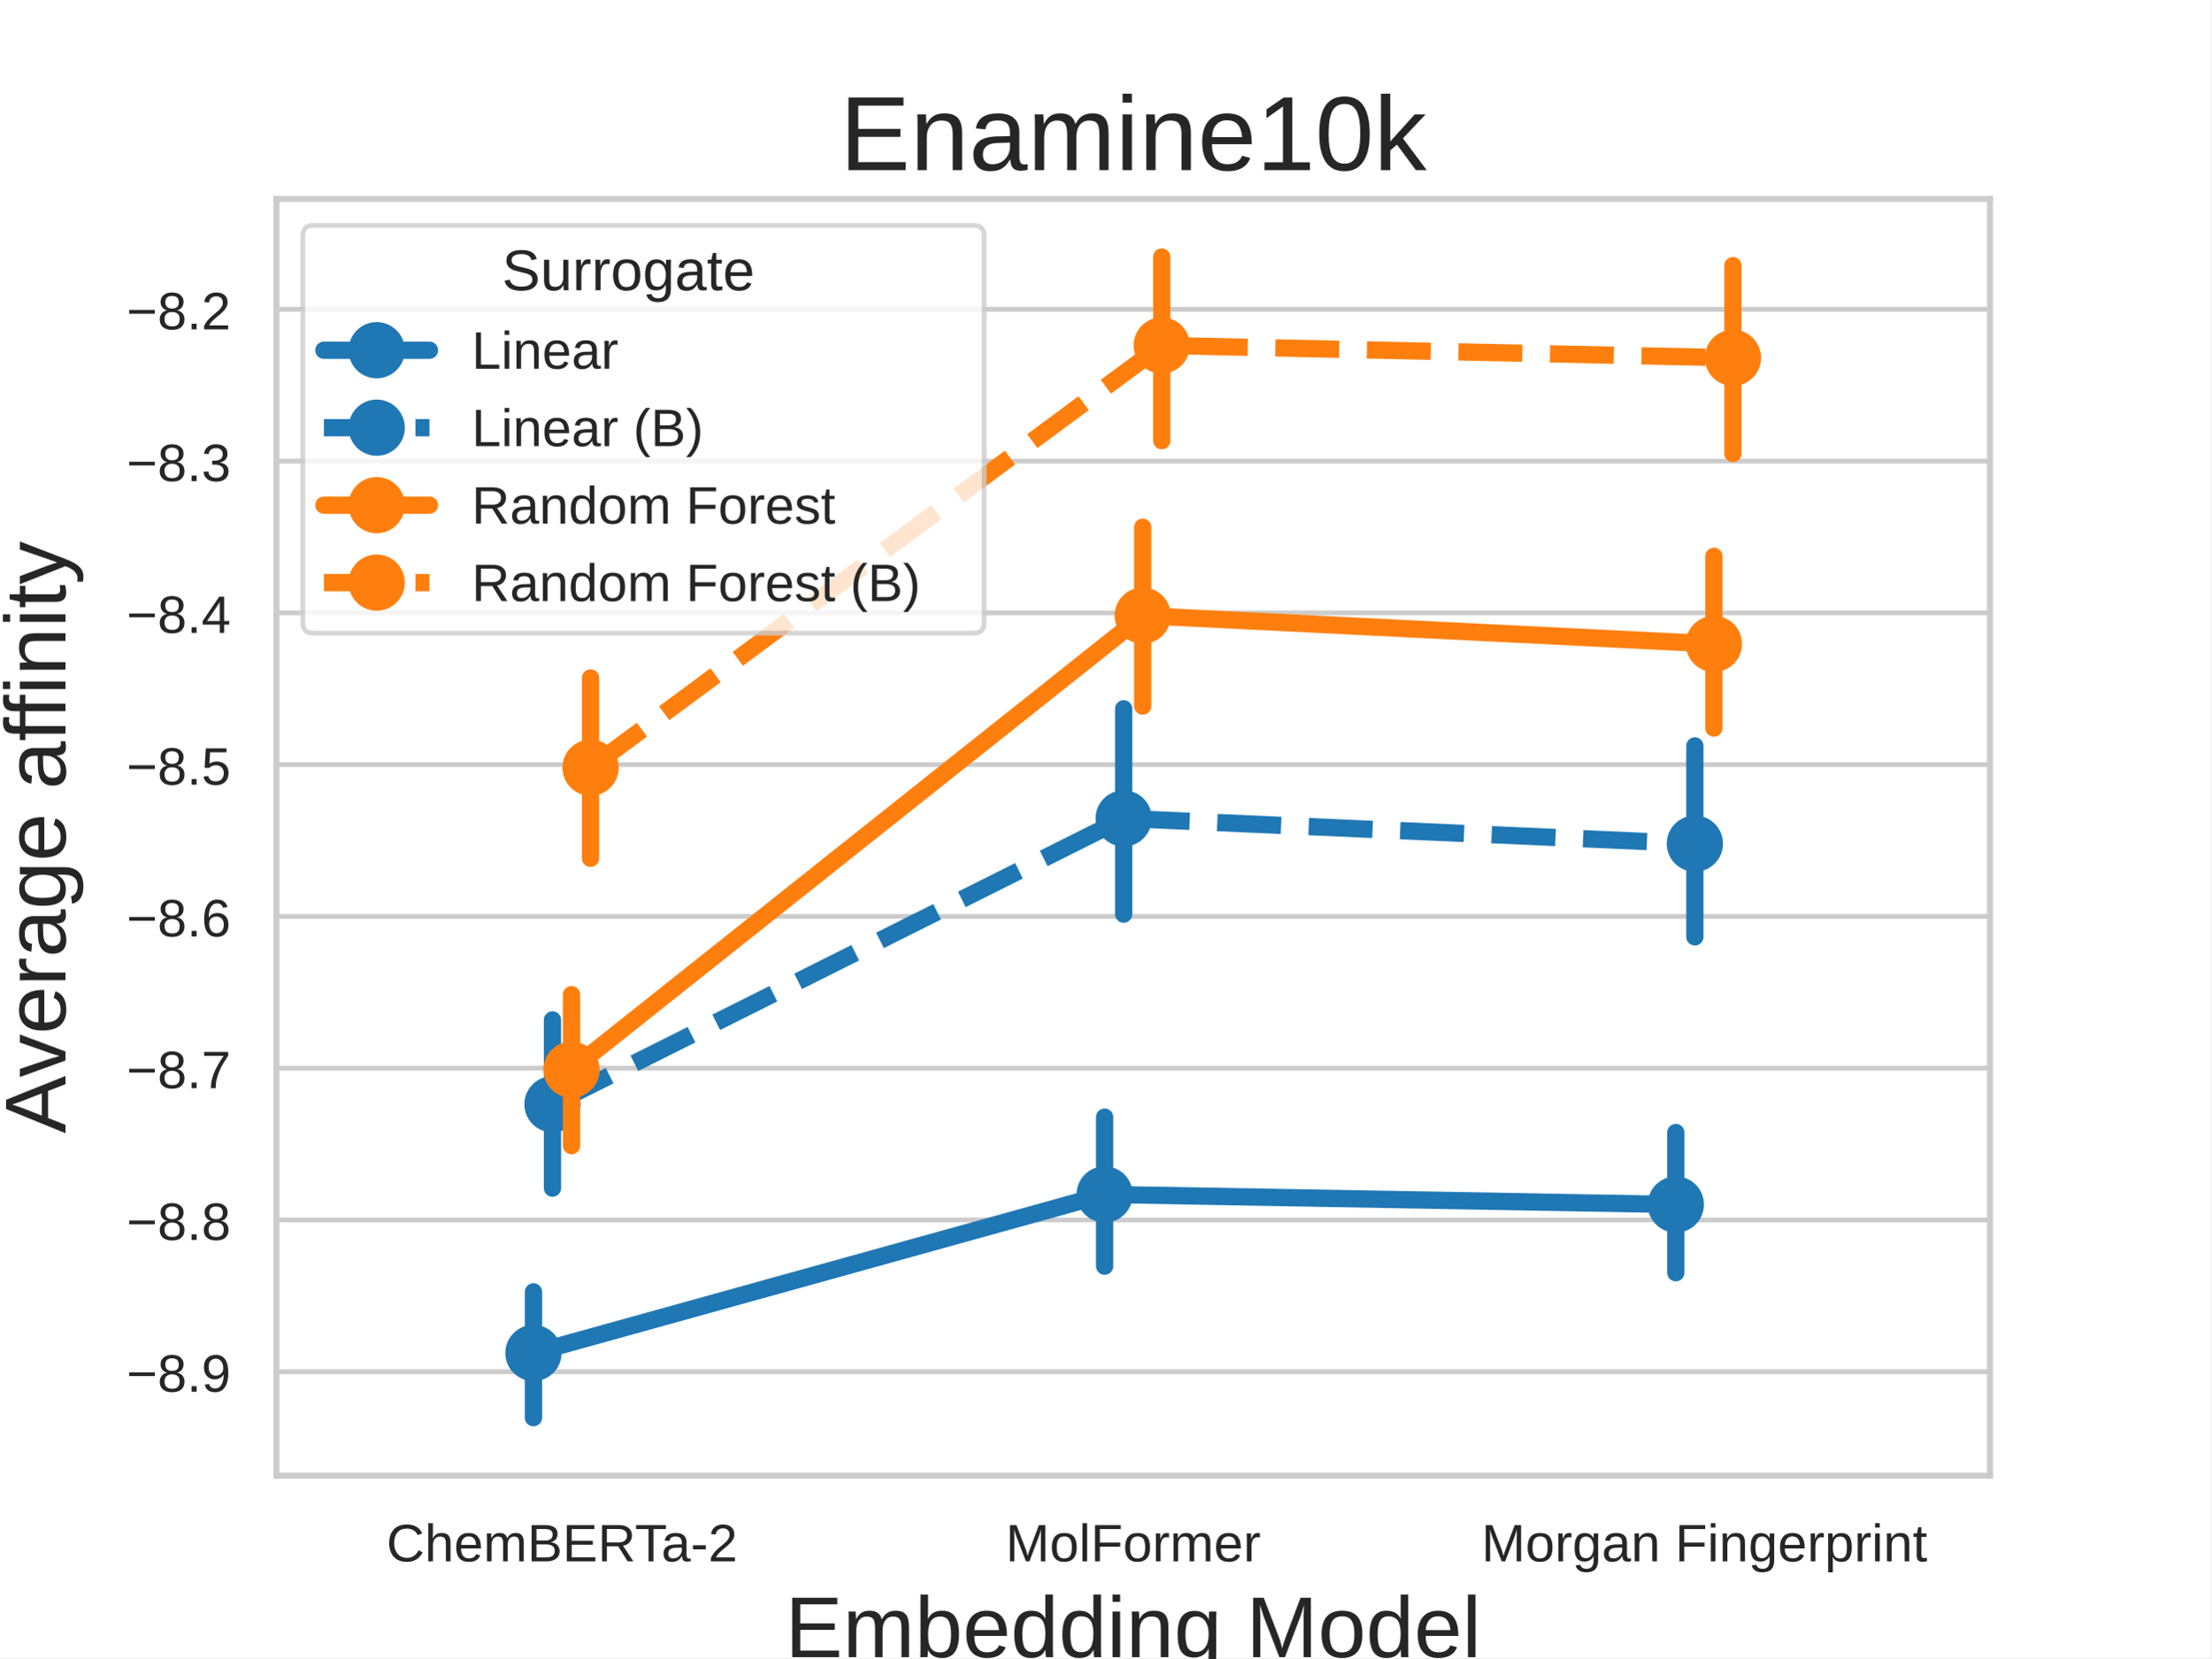
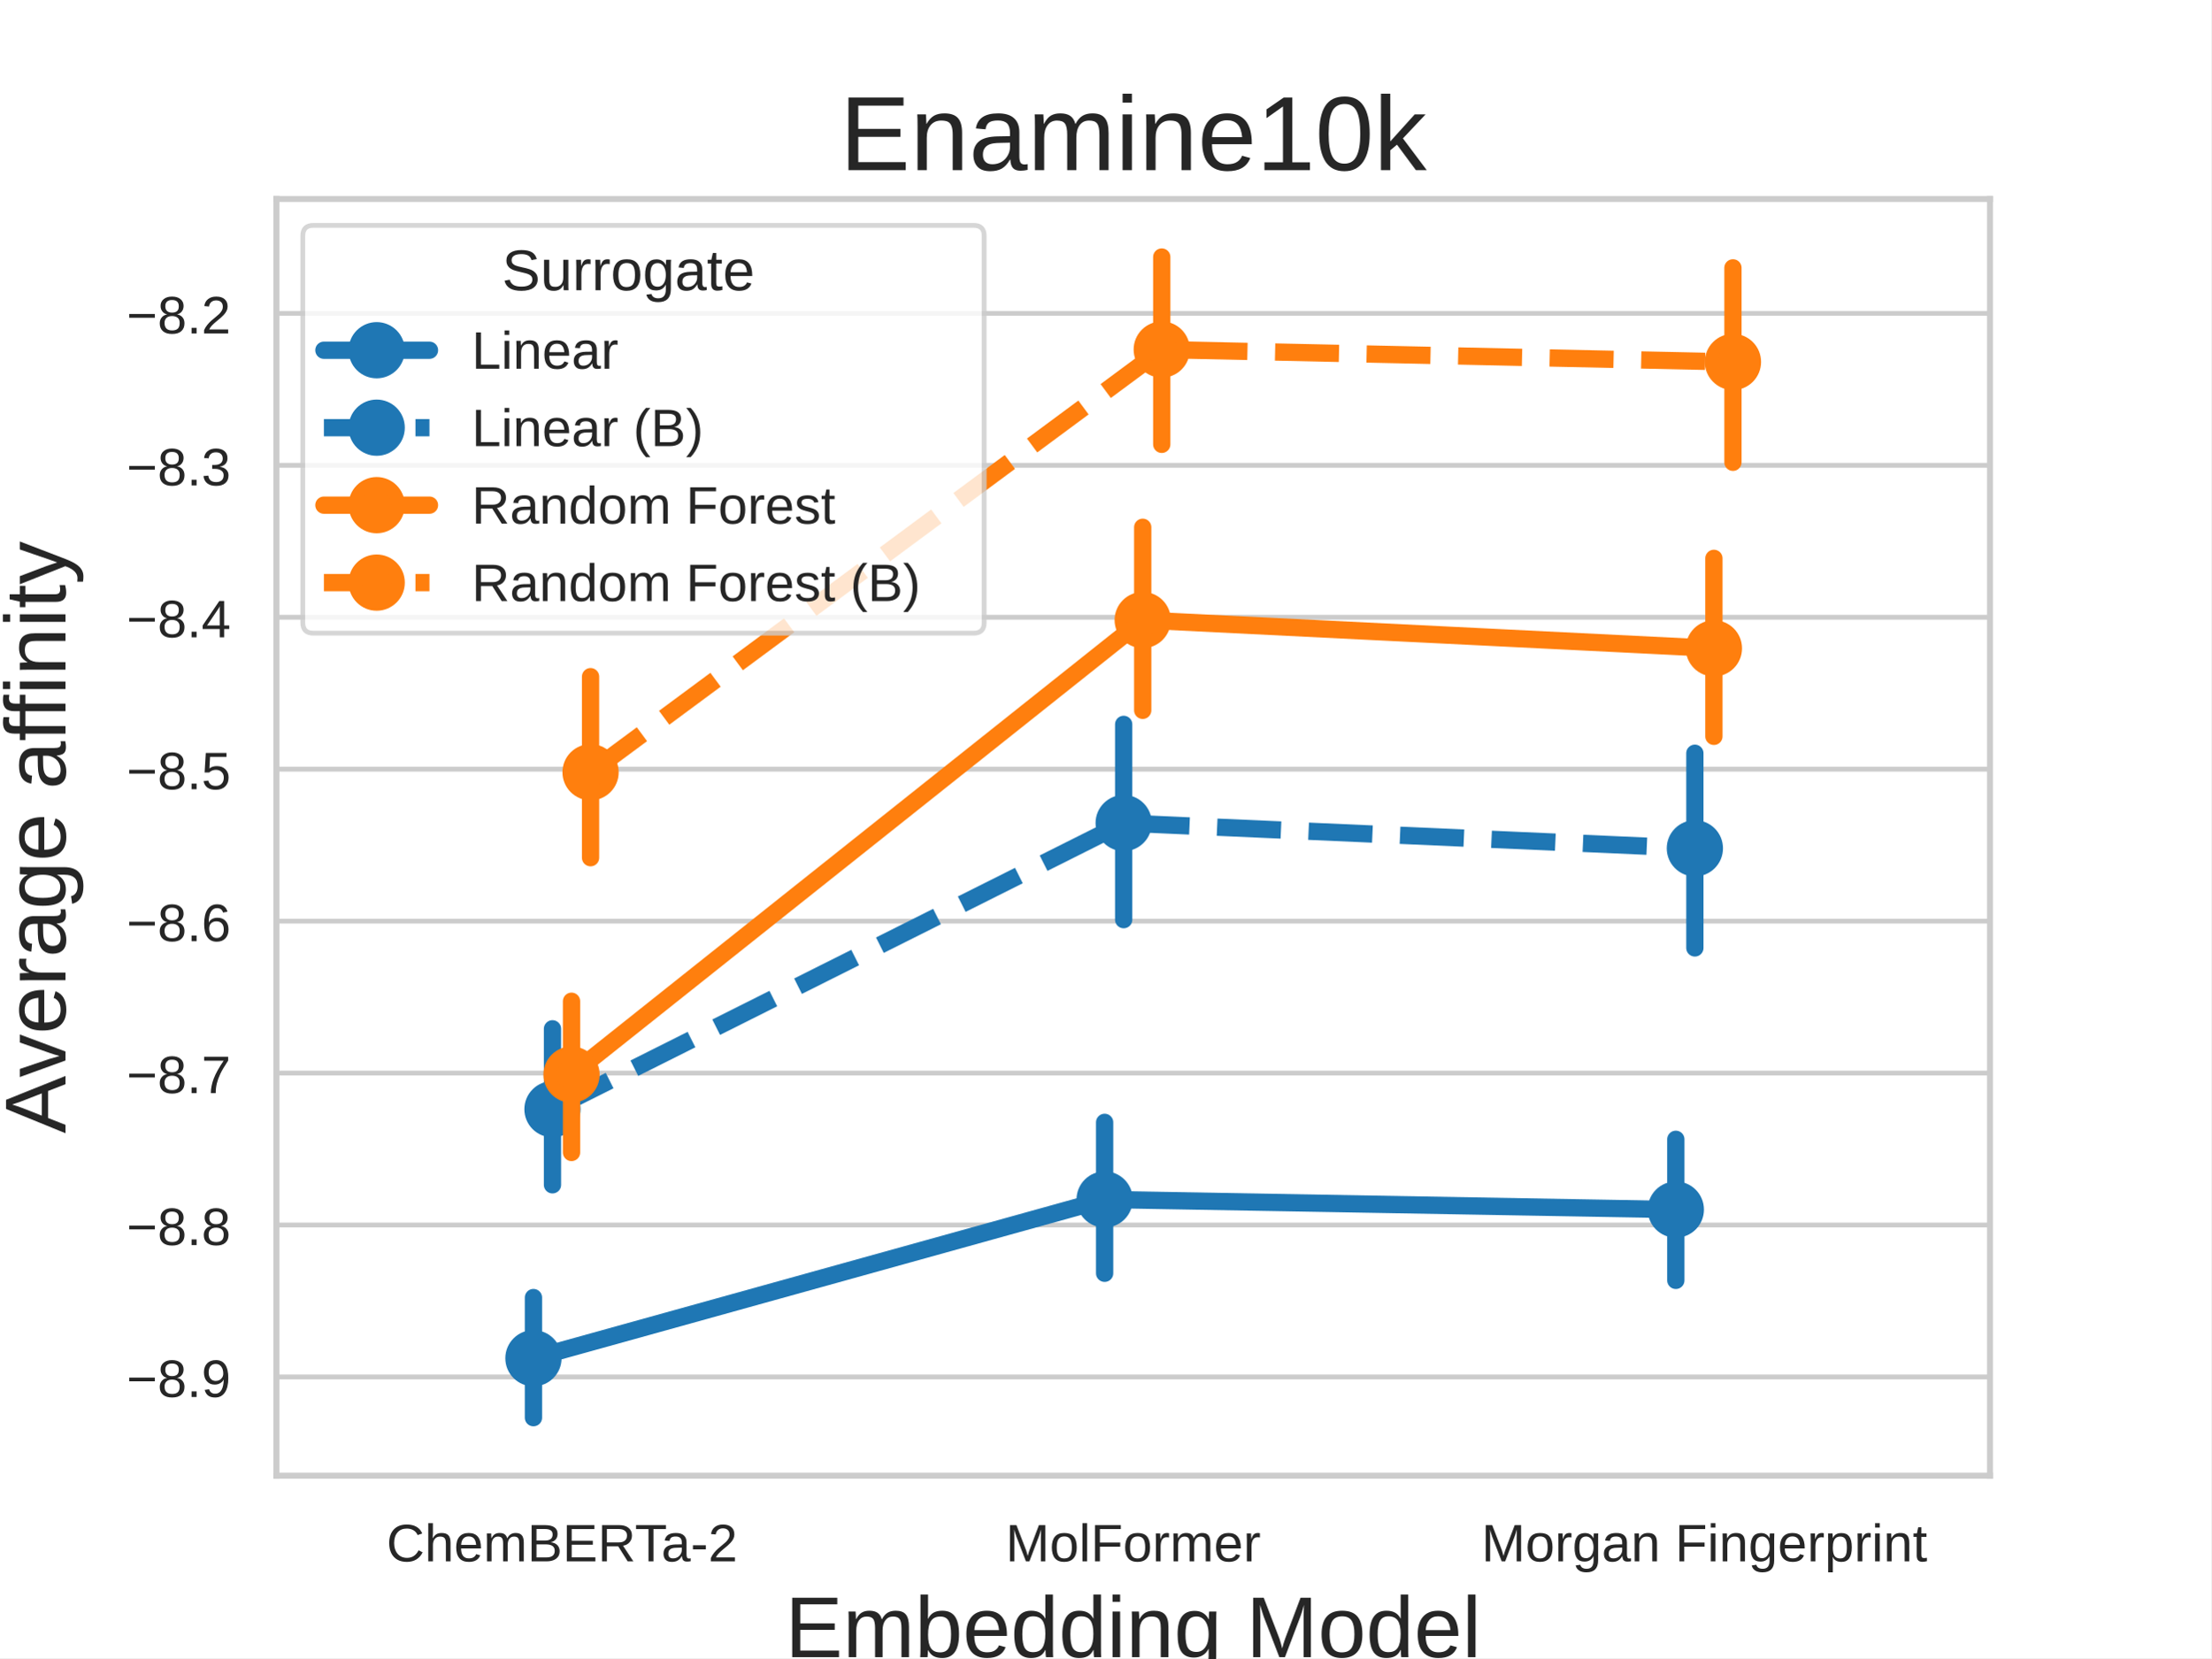
<svg xmlns="http://www.w3.org/2000/svg" xmlns:xlink="http://www.w3.org/1999/xlink" width="460.8pt" height="345.6pt" viewBox="0 0 460.8 345.6" version="1.1">
  <defs>
    <style type="text/css">*{stroke-linejoin: round; stroke-linecap: butt}</style>
  </defs>
  <g id="figure_1">
    <g id="patch_1">
      <path d="M 0 345.6  L 460.8 345.6  L 460.8 0  L 0 0  z " style="fill: #ffffff" />
    </g>
    <g id="axes_1">
      <g id="patch_2">
        <path d="M 57.6 307.584  L 414.72 307.584  L 414.72 41.472  L 57.6 41.472  z " style="fill: #ffffff" />
      </g>
      <g id="matplotlib.axis_1">
        <g id="xtick_1">
          <g id="text_1">
            <text style="fill: #262626; font: 11px 'Arial', 'DejaVu Sans', 'Liberation Sans', 'Bitstream Vera Sans', sans-serif; text-anchor: middle" x="117.12" y="325.442" transform="rotate(-0 117.12 325.4423)">ChemBERTa-2</text>
          </g>
        </g>
        <g id="xtick_2">
          <g id="text_2">
            <text style="fill: #262626; font: 11px 'Arial', 'DejaVu Sans', 'Liberation Sans', 'Bitstream Vera Sans', sans-serif; text-anchor: middle" x="236.16" y="325.442" transform="rotate(-0 236.16 325.4423)">MolFormer</text>
          </g>
        </g>
        <g id="xtick_3">
          <g id="text_3">
            <text style="fill: #262626; font: 11px 'Arial', 'DejaVu Sans', 'Liberation Sans', 'Bitstream Vera Sans', sans-serif; text-anchor: middle" x="355.2" y="325.442" transform="rotate(-0 355.2 325.4423)">Morgan Fingerprint</text>
          </g>
        </g>
        <g id="text_4">
          <text style="fill: #262626; font: 18px 'Arial', 'DejaVu Sans', 'Liberation Sans', 'Bitstream Vera Sans', sans-serif; text-anchor: middle" x="236.16" y="345.407" transform="rotate(-0 236.16 345.4071)">Embedding Model</text>
        </g>
      </g>
      <g id="matplotlib.axis_2">
        <g id="ytick_1">
          <g id="line2d_1">
-             <path d="M 57.6 285.905  L 414.72 285.905  " clip-path="url(#pfcfaf71124)" style="fill: none; stroke: #cccccc; stroke-linecap: round" />
+             <path d="M 57.6 286.997  L 414.72 286.997  " clip-path="url(#p01dd389436)" style="fill: none; stroke: #cccccc; stroke-linecap: round" />
          </g>
          <g id="text_5">
-             <text style="fill: #262626; font: 11px 'Arial', 'DejaVu Sans', 'Liberation Sans', 'Bitstream Vera Sans', sans-serif; text-anchor: end" x="48.1" y="290.084" transform="rotate(-0 48.1 290.0837)">−8.9</text>
+             <text style="fill: #262626; font: 11px 'Arial', 'DejaVu Sans', 'Liberation Sans', 'Bitstream Vera Sans', sans-serif; text-anchor: end" x="48.1" y="291.176" transform="rotate(-0 48.1 291.1757)">−8.9</text>
          </g>
        </g>
        <g id="ytick_2">
          <g id="line2d_2">
-             <path d="M 57.6 254.271  L 414.72 254.271  " clip-path="url(#pfcfaf71124)" style="fill: none; stroke: #cccccc; stroke-linecap: round" />
+             <path d="M 57.6 255.328  L 414.72 255.328  " clip-path="url(#p01dd389436)" style="fill: none; stroke: #cccccc; stroke-linecap: round" />
          </g>
          <g id="text_6">
-             <text style="fill: #262626; font: 11px 'Arial', 'DejaVu Sans', 'Liberation Sans', 'Bitstream Vera Sans', sans-serif; text-anchor: end" x="48.1" y="258.45" transform="rotate(-0 48.1 258.4502)">−8.8</text>
+             <text style="fill: #262626; font: 11px 'Arial', 'DejaVu Sans', 'Liberation Sans', 'Bitstream Vera Sans', sans-serif; text-anchor: end" x="48.1" y="259.507" transform="rotate(-0 48.1 259.5074)">−8.8</text>
          </g>
        </g>
        <g id="ytick_3">
          <g id="line2d_3">
-             <path d="M 57.6 222.638  L 414.72 222.638  " clip-path="url(#pfcfaf71124)" style="fill: none; stroke: #cccccc; stroke-linecap: round" />
+             <path d="M 57.6 223.66  L 414.72 223.66  " clip-path="url(#p01dd389436)" style="fill: none; stroke: #cccccc; stroke-linecap: round" />
          </g>
          <g id="text_7">
-             <text style="fill: #262626; font: 11px 'Arial', 'DejaVu Sans', 'Liberation Sans', 'Bitstream Vera Sans', sans-serif; text-anchor: end" x="48.1" y="226.817" transform="rotate(-0 48.1 226.8167)">−8.7</text>
+             <text style="fill: #262626; font: 11px 'Arial', 'DejaVu Sans', 'Liberation Sans', 'Bitstream Vera Sans', sans-serif; text-anchor: end" x="48.1" y="227.839" transform="rotate(-0 48.1 227.8391)">−8.7</text>
          </g>
        </g>
        <g id="ytick_4">
          <g id="line2d_4">
-             <path d="M 57.6 191.004  L 414.72 191.004  " clip-path="url(#pfcfaf71124)" style="fill: none; stroke: #cccccc; stroke-linecap: round" />
+             <path d="M 57.6 191.992  L 414.72 191.992  " clip-path="url(#p01dd389436)" style="fill: none; stroke: #cccccc; stroke-linecap: round" />
          </g>
          <g id="text_8">
-             <text style="fill: #262626; font: 11px 'Arial', 'DejaVu Sans', 'Liberation Sans', 'Bitstream Vera Sans', sans-serif; text-anchor: end" x="48.1" y="195.183" transform="rotate(-0 48.1 195.1831)">−8.6</text>
+             <text style="fill: #262626; font: 11px 'Arial', 'DejaVu Sans', 'Liberation Sans', 'Bitstream Vera Sans', sans-serif; text-anchor: end" x="48.1" y="196.171" transform="rotate(-0 48.1 196.1708)">−8.6</text>
          </g>
        </g>
        <g id="ytick_5">
          <g id="line2d_5">
-             <path d="M 57.6 159.37  L 414.72 159.37  " clip-path="url(#pfcfaf71124)" style="fill: none; stroke: #cccccc; stroke-linecap: round" />
+             <path d="M 57.6 160.323  L 414.72 160.323  " clip-path="url(#p01dd389436)" style="fill: none; stroke: #cccccc; stroke-linecap: round" />
          </g>
          <g id="text_9">
-             <text style="fill: #262626; font: 11px 'Arial', 'DejaVu Sans', 'Liberation Sans', 'Bitstream Vera Sans', sans-serif; text-anchor: end" x="48.1" y="163.55" transform="rotate(-0 48.1 163.5496)">−8.5</text>
+             <text style="fill: #262626; font: 11px 'Arial', 'DejaVu Sans', 'Liberation Sans', 'Bitstream Vera Sans', sans-serif; text-anchor: end" x="48.1" y="164.503" transform="rotate(-0 48.1 164.5025)">−8.5</text>
          </g>
        </g>
        <g id="ytick_6">
          <g id="line2d_6">
-             <path d="M 57.6 127.737  L 414.72 127.737  " clip-path="url(#pfcfaf71124)" style="fill: none; stroke: #cccccc; stroke-linecap: round" />
+             <path d="M 57.6 128.655  L 414.72 128.655  " clip-path="url(#p01dd389436)" style="fill: none; stroke: #cccccc; stroke-linecap: round" />
          </g>
          <g id="text_10">
-             <text style="fill: #262626; font: 11px 'Arial', 'DejaVu Sans', 'Liberation Sans', 'Bitstream Vera Sans', sans-serif; text-anchor: end" x="48.1" y="131.916" transform="rotate(-0 48.1 131.9161)">−8.4</text>
+             <text style="fill: #262626; font: 11px 'Arial', 'DejaVu Sans', 'Liberation Sans', 'Bitstream Vera Sans', sans-serif; text-anchor: end" x="48.1" y="132.834" transform="rotate(-0 48.1 132.8342)">−8.4</text>
          </g>
        </g>
        <g id="ytick_7">
          <g id="line2d_7">
-             <path d="M 57.6 96.103  L 414.72 96.103  " clip-path="url(#pfcfaf71124)" style="fill: none; stroke: #cccccc; stroke-linecap: round" />
+             <path d="M 57.6 96.987  L 414.72 96.987  " clip-path="url(#p01dd389436)" style="fill: none; stroke: #cccccc; stroke-linecap: round" />
          </g>
          <g id="text_11">
-             <text style="fill: #262626; font: 11px 'Arial', 'DejaVu Sans', 'Liberation Sans', 'Bitstream Vera Sans', sans-serif; text-anchor: end" x="48.1" y="100.283" transform="rotate(-0 48.1 100.2826)">−8.3</text>
+             <text style="fill: #262626; font: 11px 'Arial', 'DejaVu Sans', 'Liberation Sans', 'Bitstream Vera Sans', sans-serif; text-anchor: end" x="48.1" y="101.166" transform="rotate(-0 48.1 101.1659)">−8.3</text>
          </g>
        </g>
        <g id="ytick_8">
          <g id="line2d_8">
-             <path d="M 57.6 64.47  L 414.72 64.47  " clip-path="url(#pfcfaf71124)" style="fill: none; stroke: #cccccc; stroke-linecap: round" />
+             <path d="M 57.6 65.318  L 414.72 65.318  " clip-path="url(#p01dd389436)" style="fill: none; stroke: #cccccc; stroke-linecap: round" />
          </g>
          <g id="text_12">
-             <text style="fill: #262626; font: 11px 'Arial', 'DejaVu Sans', 'Liberation Sans', 'Bitstream Vera Sans', sans-serif; text-anchor: end" x="48.1" y="68.649" transform="rotate(-0 48.1 68.64912)">−8.2</text>
+             <text style="fill: #262626; font: 11px 'Arial', 'DejaVu Sans', 'Liberation Sans', 'Bitstream Vera Sans', sans-serif; text-anchor: end" x="48.1" y="69.498" transform="rotate(-0 48.1 69.49761)">−8.2</text>
          </g>
        </g>
        <g id="text_13">
          <text style="fill: #262626; font: 18px 'Arial', 'DejaVu Sans', 'Liberation Sans', 'Bitstream Vera Sans', sans-serif; text-anchor: middle" x="13.645" y="174.528" transform="rotate(-90 13.64547 174.528)">Average affinity</text>
        </g>
      </g>
      <g id="line2d_9">
-         <path d="M 111.168 282.01  L 230.208 248.955  L 349.248 251.06  " clip-path="url(#pfcfaf71124)" style="fill: none; stroke: #1f77b4; stroke-width: 3.6; stroke-linecap: round" />
+         <path d="M 111.168 283.097  L 230.208 250.006  L 349.248 252.114  " clip-path="url(#p01dd389436)" style="fill: none; stroke: #1f77b4; stroke-width: 3.6; stroke-linecap: round" />
        <defs>
-           <path id="m3ffa74a6ec" d="M 0 4.512  C 1.197 4.512 2.344 4.037 3.19 3.19  C 4.037 2.344 4.512 1.197 4.512 0  C 4.512 -1.197 4.037 -2.344 3.19 -3.19  C 2.344 -4.037 1.197 -4.512 0 -4.512  C -1.197 -4.512 -2.344 -4.037 -3.19 -3.19  C -4.037 -2.344 -4.512 -1.197 -4.512 0  C -4.512 1.197 -4.037 2.344 -3.19 3.19  C -2.344 4.037 -1.197 4.512 0 4.512  z " style="stroke: #1f77b4; stroke-width: 2.7" />
+           <path id="mf240961494" d="M 0 4.512  C 1.197 4.512 2.344 4.037 3.19 3.19  C 4.037 2.344 4.512 1.197 4.512 0  C 4.512 -1.197 4.037 -2.344 3.19 -3.19  C 2.344 -4.037 1.197 -4.512 0 -4.512  C -1.197 -4.512 -2.344 -4.037 -3.19 -3.19  C -4.037 -2.344 -4.512 -1.197 -4.512 0  C -4.512 1.197 -4.037 2.344 -3.19 3.19  C -2.344 4.037 -1.197 4.512 0 4.512  z " style="stroke: #1f77b4; stroke-width: 2.7" />
        </defs>
-         <g clip-path="url(#pfcfaf71124)">
-           <use xlink:href="#m3ffa74a6ec" x="111.168" y="282.01" style="fill: #1f77b4; stroke: #1f77b4; stroke-width: 2.7" />
-           <use xlink:href="#m3ffa74a6ec" x="230.208" y="248.955" style="fill: #1f77b4; stroke: #1f77b4; stroke-width: 2.7" />
-           <use xlink:href="#m3ffa74a6ec" x="349.248" y="251.06" style="fill: #1f77b4; stroke: #1f77b4; stroke-width: 2.7" />
+         <g clip-path="url(#p01dd389436)">
+           <use xlink:href="#mf240961494" x="111.168" y="283.097" style="fill: #1f77b4; stroke: #1f77b4; stroke-width: 2.7" />
+           <use xlink:href="#mf240961494" x="230.208" y="250.006" style="fill: #1f77b4; stroke: #1f77b4; stroke-width: 2.7" />
+           <use xlink:href="#mf240961494" x="349.248" y="252.114" style="fill: #1f77b4; stroke: #1f77b4; stroke-width: 2.7" />
        </g>
      </g>
      <g id="line2d_10">
-         <path d="M 111.168 295.488  L 111.168 269.268  " clip-path="url(#pfcfaf71124)" style="fill: none; stroke: #1f77b4; stroke-width: 3.6; stroke-linecap: round" />
+         <path d="M 111.168 295.488  L 111.168 270.45  " clip-path="url(#p01dd389436)" style="fill: none; stroke: #1f77b4; stroke-width: 3.6; stroke-linecap: round" />
      </g>
      <g id="line2d_11">
-         <path d="M 230.208 263.908  L 230.208 232.846  " clip-path="url(#pfcfaf71124)" style="fill: none; stroke: #1f77b4; stroke-width: 3.6; stroke-linecap: round" />
+         <path d="M 230.208 265.394  L 230.208 233.931  " clip-path="url(#p01dd389436)" style="fill: none; stroke: #1f77b4; stroke-width: 3.6; stroke-linecap: round" />
      </g>
      <g id="line2d_12">
-         <path d="M 349.248 265.273  L 349.248 236.058  " clip-path="url(#pfcfaf71124)" style="fill: none; stroke: #1f77b4; stroke-width: 3.6; stroke-linecap: round" />
+         <path d="M 349.248 266.871  L 349.248 237.464  " clip-path="url(#p01dd389436)" style="fill: none; stroke: #1f77b4; stroke-width: 3.6; stroke-linecap: round" />
      </g>
      <g id="line2d_13">
-         <path d="M 115.136 230.164  L 234.176 170.582  L 353.216 175.845  " clip-path="url(#pfcfaf71124)" style="fill: none; stroke-dasharray: 13.32,5.76; stroke-dashoffset: 0; stroke: #1f77b4; stroke-width: 3.6" />
-         <g clip-path="url(#pfcfaf71124)">
-           <use xlink:href="#m3ffa74a6ec" x="115.136" y="230.164" style="fill: #1f77b4; stroke: #1f77b4; stroke-width: 2.7" />
-           <use xlink:href="#m3ffa74a6ec" x="234.176" y="170.582" style="fill: #1f77b4; stroke: #1f77b4; stroke-width: 2.7" />
-           <use xlink:href="#m3ffa74a6ec" x="353.216" y="175.845" style="fill: #1f77b4; stroke: #1f77b4; stroke-width: 2.7" />
+         <path d="M 115.136 231.195  L 234.176 171.547  L 353.216 176.816  " clip-path="url(#p01dd389436)" style="fill: none; stroke-dasharray: 13.32,5.76; stroke-dashoffset: 0; stroke: #1f77b4; stroke-width: 3.6" />
+         <g clip-path="url(#p01dd389436)">
+           <use xlink:href="#mf240961494" x="115.136" y="231.195" style="fill: #1f77b4; stroke: #1f77b4; stroke-width: 2.7" />
+           <use xlink:href="#mf240961494" x="234.176" y="171.547" style="fill: #1f77b4; stroke: #1f77b4; stroke-width: 2.7" />
+           <use xlink:href="#mf240961494" x="353.216" y="176.816" style="fill: #1f77b4; stroke: #1f77b4; stroke-width: 2.7" />
        </g>
      </g>
      <g id="line2d_14">
-         <path d="M 115.136 247.642  L 115.136 212.58  " clip-path="url(#pfcfaf71124)" style="fill: none; stroke: #1f77b4; stroke-width: 3.6; stroke-linecap: round" />
+         <path d="M 115.136 246.953  L 115.136 214.435  " clip-path="url(#p01dd389436)" style="fill: none; stroke: #1f77b4; stroke-width: 3.6; stroke-linecap: round" />
      </g>
      <g id="line2d_15">
-         <path d="M 234.176 190.534  L 234.176 147.73  " clip-path="url(#pfcfaf71124)" style="fill: none; stroke: #1f77b4; stroke-width: 3.6; stroke-linecap: round" />
+         <path d="M 234.176 191.683  L 234.176 150.981  " clip-path="url(#p01dd389436)" style="fill: none; stroke: #1f77b4; stroke-width: 3.6; stroke-linecap: round" />
      </g>
      <g id="line2d_16">
-         <path d="M 353.216 195.27  L 353.216 155.473  " clip-path="url(#pfcfaf71124)" style="fill: none; stroke: #1f77b4; stroke-width: 3.6; stroke-linecap: round" />
+         <path d="M 353.216 197.58  L 353.216 157  " clip-path="url(#p01dd389436)" style="fill: none; stroke: #1f77b4; stroke-width: 3.6; stroke-linecap: round" />
      </g>
      <g id="line2d_17">
-         <path d="M 119.104 222.953  L 238.144 128.316  L 357.184 134.211  " clip-path="url(#pfcfaf71124)" style="fill: none; stroke: #ff7f0e; stroke-width: 3.6; stroke-linecap: round" />
+         <path d="M 119.104 223.976  L 238.144 129.235  L 357.184 135.136  " clip-path="url(#p01dd389436)" style="fill: none; stroke: #ff7f0e; stroke-width: 3.6; stroke-linecap: round" />
        <defs>
-           <path id="m873cfe53cb" d="M 0 4.512  C 1.197 4.512 2.344 4.037 3.19 3.19  C 4.037 2.344 4.512 1.197 4.512 0  C 4.512 -1.197 4.037 -2.344 3.19 -3.19  C 2.344 -4.037 1.197 -4.512 0 -4.512  C -1.197 -4.512 -2.344 -4.037 -3.19 -3.19  C -4.037 -2.344 -4.512 -1.197 -4.512 0  C -4.512 1.197 -4.037 2.344 -3.19 3.19  C -2.344 4.037 -1.197 4.512 0 4.512  z " style="stroke: #ff7f0e; stroke-width: 2.7" />
+           <path id="m8310b39e77" d="M 0 4.512  C 1.197 4.512 2.344 4.037 3.19 3.19  C 4.037 2.344 4.512 1.197 4.512 0  C 4.512 -1.197 4.037 -2.344 3.19 -3.19  C 2.344 -4.037 1.197 -4.512 0 -4.512  C -1.197 -4.512 -2.344 -4.037 -3.19 -3.19  C -4.037 -2.344 -4.512 -1.197 -4.512 0  C -4.512 1.197 -4.037 2.344 -3.19 3.19  C -2.344 4.037 -1.197 4.512 0 4.512  z " style="stroke: #ff7f0e; stroke-width: 2.7" />
        </defs>
-         <g clip-path="url(#pfcfaf71124)">
-           <use xlink:href="#m873cfe53cb" x="119.104" y="222.953" style="fill: #ff7f0e; stroke: #ff7f0e; stroke-width: 2.7" />
-           <use xlink:href="#m873cfe53cb" x="238.144" y="128.316" style="fill: #ff7f0e; stroke: #ff7f0e; stroke-width: 2.7" />
-           <use xlink:href="#m873cfe53cb" x="357.184" y="134.211" style="fill: #ff7f0e; stroke: #ff7f0e; stroke-width: 2.7" />
+         <g clip-path="url(#p01dd389436)">
+           <use xlink:href="#m8310b39e77" x="119.104" y="223.976" style="fill: #ff7f0e; stroke: #ff7f0e; stroke-width: 2.7" />
+           <use xlink:href="#m8310b39e77" x="238.144" y="129.235" style="fill: #ff7f0e; stroke: #ff7f0e; stroke-width: 2.7" />
+           <use xlink:href="#m8310b39e77" x="357.184" y="135.136" style="fill: #ff7f0e; stroke: #ff7f0e; stroke-width: 2.7" />
        </g>
      </g>
      <g id="line2d_18">
-         <path d="M 119.104 238.8  L 119.104 207.319  " clip-path="url(#pfcfaf71124)" style="fill: none; stroke: #ff7f0e; stroke-width: 3.6; stroke-linecap: round" />
+         <path d="M 119.104 240.211  L 119.104 208.687  " clip-path="url(#p01dd389436)" style="fill: none; stroke: #ff7f0e; stroke-width: 3.6; stroke-linecap: round" />
      </g>
      <g id="line2d_19">
-         <path d="M 238.144 147.163  L 238.144 109.894  " clip-path="url(#pfcfaf71124)" style="fill: none; stroke: #ff7f0e; stroke-width: 3.6; stroke-linecap: round" />
+         <path d="M 238.144 148.054  L 238.144 109.896  " clip-path="url(#p01dd389436)" style="fill: none; stroke: #ff7f0e; stroke-width: 3.6; stroke-linecap: round" />
      </g>
      <g id="line2d_20">
-         <path d="M 357.184 151.742  L 357.184 115.944  " clip-path="url(#pfcfaf71124)" style="fill: none; stroke: #ff7f0e; stroke-width: 3.6; stroke-linecap: round" />
+         <path d="M 357.184 153.477  L 357.184 116.374  " clip-path="url(#p01dd389436)" style="fill: none; stroke: #ff7f0e; stroke-width: 3.6; stroke-linecap: round" />
      </g>
      <g id="line2d_21">
-         <path d="M 123.072 160.002  L 242.112 71.997  L 361.152 74.576  " clip-path="url(#pfcfaf71124)" style="fill: none; stroke-dasharray: 13.32,5.76; stroke-dashoffset: 0; stroke: #ff7f0e; stroke-width: 3.6" />
-         <g clip-path="url(#pfcfaf71124)">
-           <use xlink:href="#m873cfe53cb" x="123.072" y="160.002" style="fill: #ff7f0e; stroke: #ff7f0e; stroke-width: 2.7" />
-           <use xlink:href="#m873cfe53cb" x="242.112" y="71.997" style="fill: #ff7f0e; stroke: #ff7f0e; stroke-width: 2.7" />
-           <use xlink:href="#m873cfe53cb" x="361.152" y="74.576" style="fill: #ff7f0e; stroke: #ff7f0e; stroke-width: 2.7" />
+         <path d="M 123.072 160.956  L 242.112 72.854  L 361.152 75.435  " clip-path="url(#p01dd389436)" style="fill: none; stroke-dasharray: 13.32,5.76; stroke-dashoffset: 0; stroke: #ff7f0e; stroke-width: 3.6" />
+         <g clip-path="url(#p01dd389436)">
+           <use xlink:href="#m8310b39e77" x="123.072" y="160.956" style="fill: #ff7f0e; stroke: #ff7f0e; stroke-width: 2.7" />
+           <use xlink:href="#m8310b39e77" x="242.112" y="72.854" style="fill: #ff7f0e; stroke: #ff7f0e; stroke-width: 2.7" />
+           <use xlink:href="#m8310b39e77" x="361.152" y="75.435" style="fill: #ff7f0e; stroke: #ff7f0e; stroke-width: 2.7" />
        </g>
      </g>
      <g id="line2d_22">
-         <path d="M 123.072 178.898  L 123.072 141.308  " clip-path="url(#pfcfaf71124)" style="fill: none; stroke: #ff7f0e; stroke-width: 3.6; stroke-linecap: round" />
+         <path d="M 123.072 178.772  L 123.072 141.038  " clip-path="url(#p01dd389436)" style="fill: none; stroke: #ff7f0e; stroke-width: 3.6; stroke-linecap: round" />
      </g>
      <g id="line2d_23">
-         <path d="M 242.112 91.852  L 242.112 53.568  " clip-path="url(#pfcfaf71124)" style="fill: none; stroke: #ff7f0e; stroke-width: 3.6; stroke-linecap: round" />
+         <path d="M 242.112 92.615  L 242.112 53.568  " clip-path="url(#p01dd389436)" style="fill: none; stroke: #ff7f0e; stroke-width: 3.6; stroke-linecap: round" />
      </g>
      <g id="line2d_24">
-         <path d="M 361.152 94.528  L 361.152 55.363  " clip-path="url(#pfcfaf71124)" style="fill: none; stroke: #ff7f0e; stroke-width: 3.6; stroke-linecap: round" />
+         <path d="M 361.152 96.354  L 361.152 55.825  " clip-path="url(#p01dd389436)" style="fill: none; stroke: #ff7f0e; stroke-width: 3.6; stroke-linecap: round" />
      </g>
      <g id="line2d_25" />
      <g id="line2d_26" />
      <g id="line2d_27" />
      <g id="line2d_28" />
      <g id="patch_3">
        <path d="M 57.6 307.584  L 57.6 41.472  " style="fill: none; stroke: #cccccc; stroke-width: 1.25; stroke-linejoin: miter; stroke-linecap: square" />
      </g>
      <g id="patch_4">
        <path d="M 414.72 307.584  L 414.72 41.472  " style="fill: none; stroke: #cccccc; stroke-width: 1.25; stroke-linejoin: miter; stroke-linecap: square" />
      </g>
      <g id="patch_5">
        <path d="M 57.6 307.584  L 414.72 307.584  " style="fill: none; stroke: #cccccc; stroke-width: 1.25; stroke-linejoin: miter; stroke-linecap: square" />
      </g>
      <g id="patch_6">
        <path d="M 57.6 41.472  L 414.72 41.472  " style="fill: none; stroke: #cccccc; stroke-width: 1.25; stroke-linejoin: miter; stroke-linecap: square" />
      </g>
      <g id="text_14">
        <text style="fill: #262626; font: 22px 'Arial', 'DejaVu Sans', 'Liberation Sans', 'Bitstream Vera Sans', sans-serif; text-anchor: middle" x="236.16" y="35.472" transform="rotate(-0 236.16 35.472)">Enamine10k</text>
      </g>
      <g id="legend_1">
        <g id="patch_7">
          <path d="M 65.3 131.97  L 202.903 131.97  Q 205.103 131.97 205.103 129.769  L 205.103 49.172  Q 205.103 46.972 202.903 46.972  L 65.3 46.972  Q 63.1 46.972 63.1 49.172  L 63.1 129.769  Q 63.1 131.97 65.3 131.97  z " style="fill: #ffffff; opacity: 0.8; stroke: #cccccc; stroke-linejoin: miter" />
        </g>
        <g id="text_15">
          <text style="fill: #262626; font: 12px 'Arial', 'DejaVu Sans', 'Liberation Sans', 'Bitstream Vera Sans', sans-serif; text-anchor: start" x="104.596" y="60.49" transform="rotate(-0 104.5956 60.49012)">Surrogate</text>
        </g>
        <g id="line2d_29">
          <path d="M 67.5 72.994  L 78.5 72.994  L 89.5 72.994  " style="fill: none; stroke: #1f77b4; stroke-width: 3.6; stroke-linecap: round" />
          <g>
-             <use xlink:href="#m3ffa74a6ec" x="78.5" y="72.994" style="fill: #1f77b4; stroke: #1f77b4; stroke-width: 2.7" />
+             <use xlink:href="#mf240961494" x="78.5" y="72.994" style="fill: #1f77b4; stroke: #1f77b4; stroke-width: 2.7" />
          </g>
        </g>
        <g id="text_16">
          <text style="fill: #262626; font: 11px 'Arial', 'DejaVu Sans', 'Liberation Sans', 'Bitstream Vera Sans', sans-serif; text-anchor: start" x="98.3" y="76.844" transform="rotate(-0 98.3 76.84403)">Linear</text>
        </g>
        <g id="line2d_30">
          <path d="M 67.5 89.14  L 78.5 89.14  L 89.5 89.14  " style="fill: none; stroke-dasharray: 13.32,5.76; stroke-dashoffset: 0; stroke: #1f77b4; stroke-width: 3.6" />
          <g>
-             <use xlink:href="#m3ffa74a6ec" x="78.5" y="89.14" style="fill: #1f77b4; stroke: #1f77b4; stroke-width: 2.7" />
+             <use xlink:href="#mf240961494" x="78.5" y="89.14" style="fill: #1f77b4; stroke: #1f77b4; stroke-width: 2.7" />
          </g>
        </g>
        <g id="text_17">
          <text style="fill: #262626; font: 11px 'Arial', 'DejaVu Sans', 'Liberation Sans', 'Bitstream Vera Sans', sans-serif; text-anchor: start" x="98.3" y="92.99" transform="rotate(-0 98.3 92.98997)">Linear (B)</text>
        </g>
        <g id="line2d_31">
          <path d="M 67.5 105.286  L 78.5 105.286  L 89.5 105.286  " style="fill: none; stroke: #ff7f0e; stroke-width: 3.6; stroke-linecap: round" />
          <g>
-             <use xlink:href="#m873cfe53cb" x="78.5" y="105.286" style="fill: #ff7f0e; stroke: #ff7f0e; stroke-width: 2.7" />
+             <use xlink:href="#m8310b39e77" x="78.5" y="105.286" style="fill: #ff7f0e; stroke: #ff7f0e; stroke-width: 2.7" />
          </g>
        </g>
        <g id="text_18">
          <text style="fill: #262626; font: 11px 'Arial', 'DejaVu Sans', 'Liberation Sans', 'Bitstream Vera Sans', sans-serif; text-anchor: start" x="98.3" y="109.136" transform="rotate(-0 98.3 109.1359)">Random Forest</text>
        </g>
        <g id="line2d_32">
          <path d="M 67.5 121.432  L 78.5 121.432  L 89.5 121.432  " style="fill: none; stroke-dasharray: 13.32,5.76; stroke-dashoffset: 0; stroke: #ff7f0e; stroke-width: 3.6" />
          <g>
-             <use xlink:href="#m873cfe53cb" x="78.5" y="121.432" style="fill: #ff7f0e; stroke: #ff7f0e; stroke-width: 2.7" />
+             <use xlink:href="#m8310b39e77" x="78.5" y="121.432" style="fill: #ff7f0e; stroke: #ff7f0e; stroke-width: 2.7" />
          </g>
        </g>
        <g id="text_19">
          <text style="fill: #262626; font: 11px 'Arial', 'DejaVu Sans', 'Liberation Sans', 'Bitstream Vera Sans', sans-serif; text-anchor: start" x="98.3" y="125.282" transform="rotate(-0 98.3 125.2818)">Random Forest (B)</text>
        </g>
      </g>
    </g>
  </g>
  <defs>
-     <clipPath id="pfcfaf71124">
+     <clipPath id="p01dd389436">
      <rect x="57.6" y="41.472" width="357.12" height="266.112" />
    </clipPath>
  </defs>
</svg>
